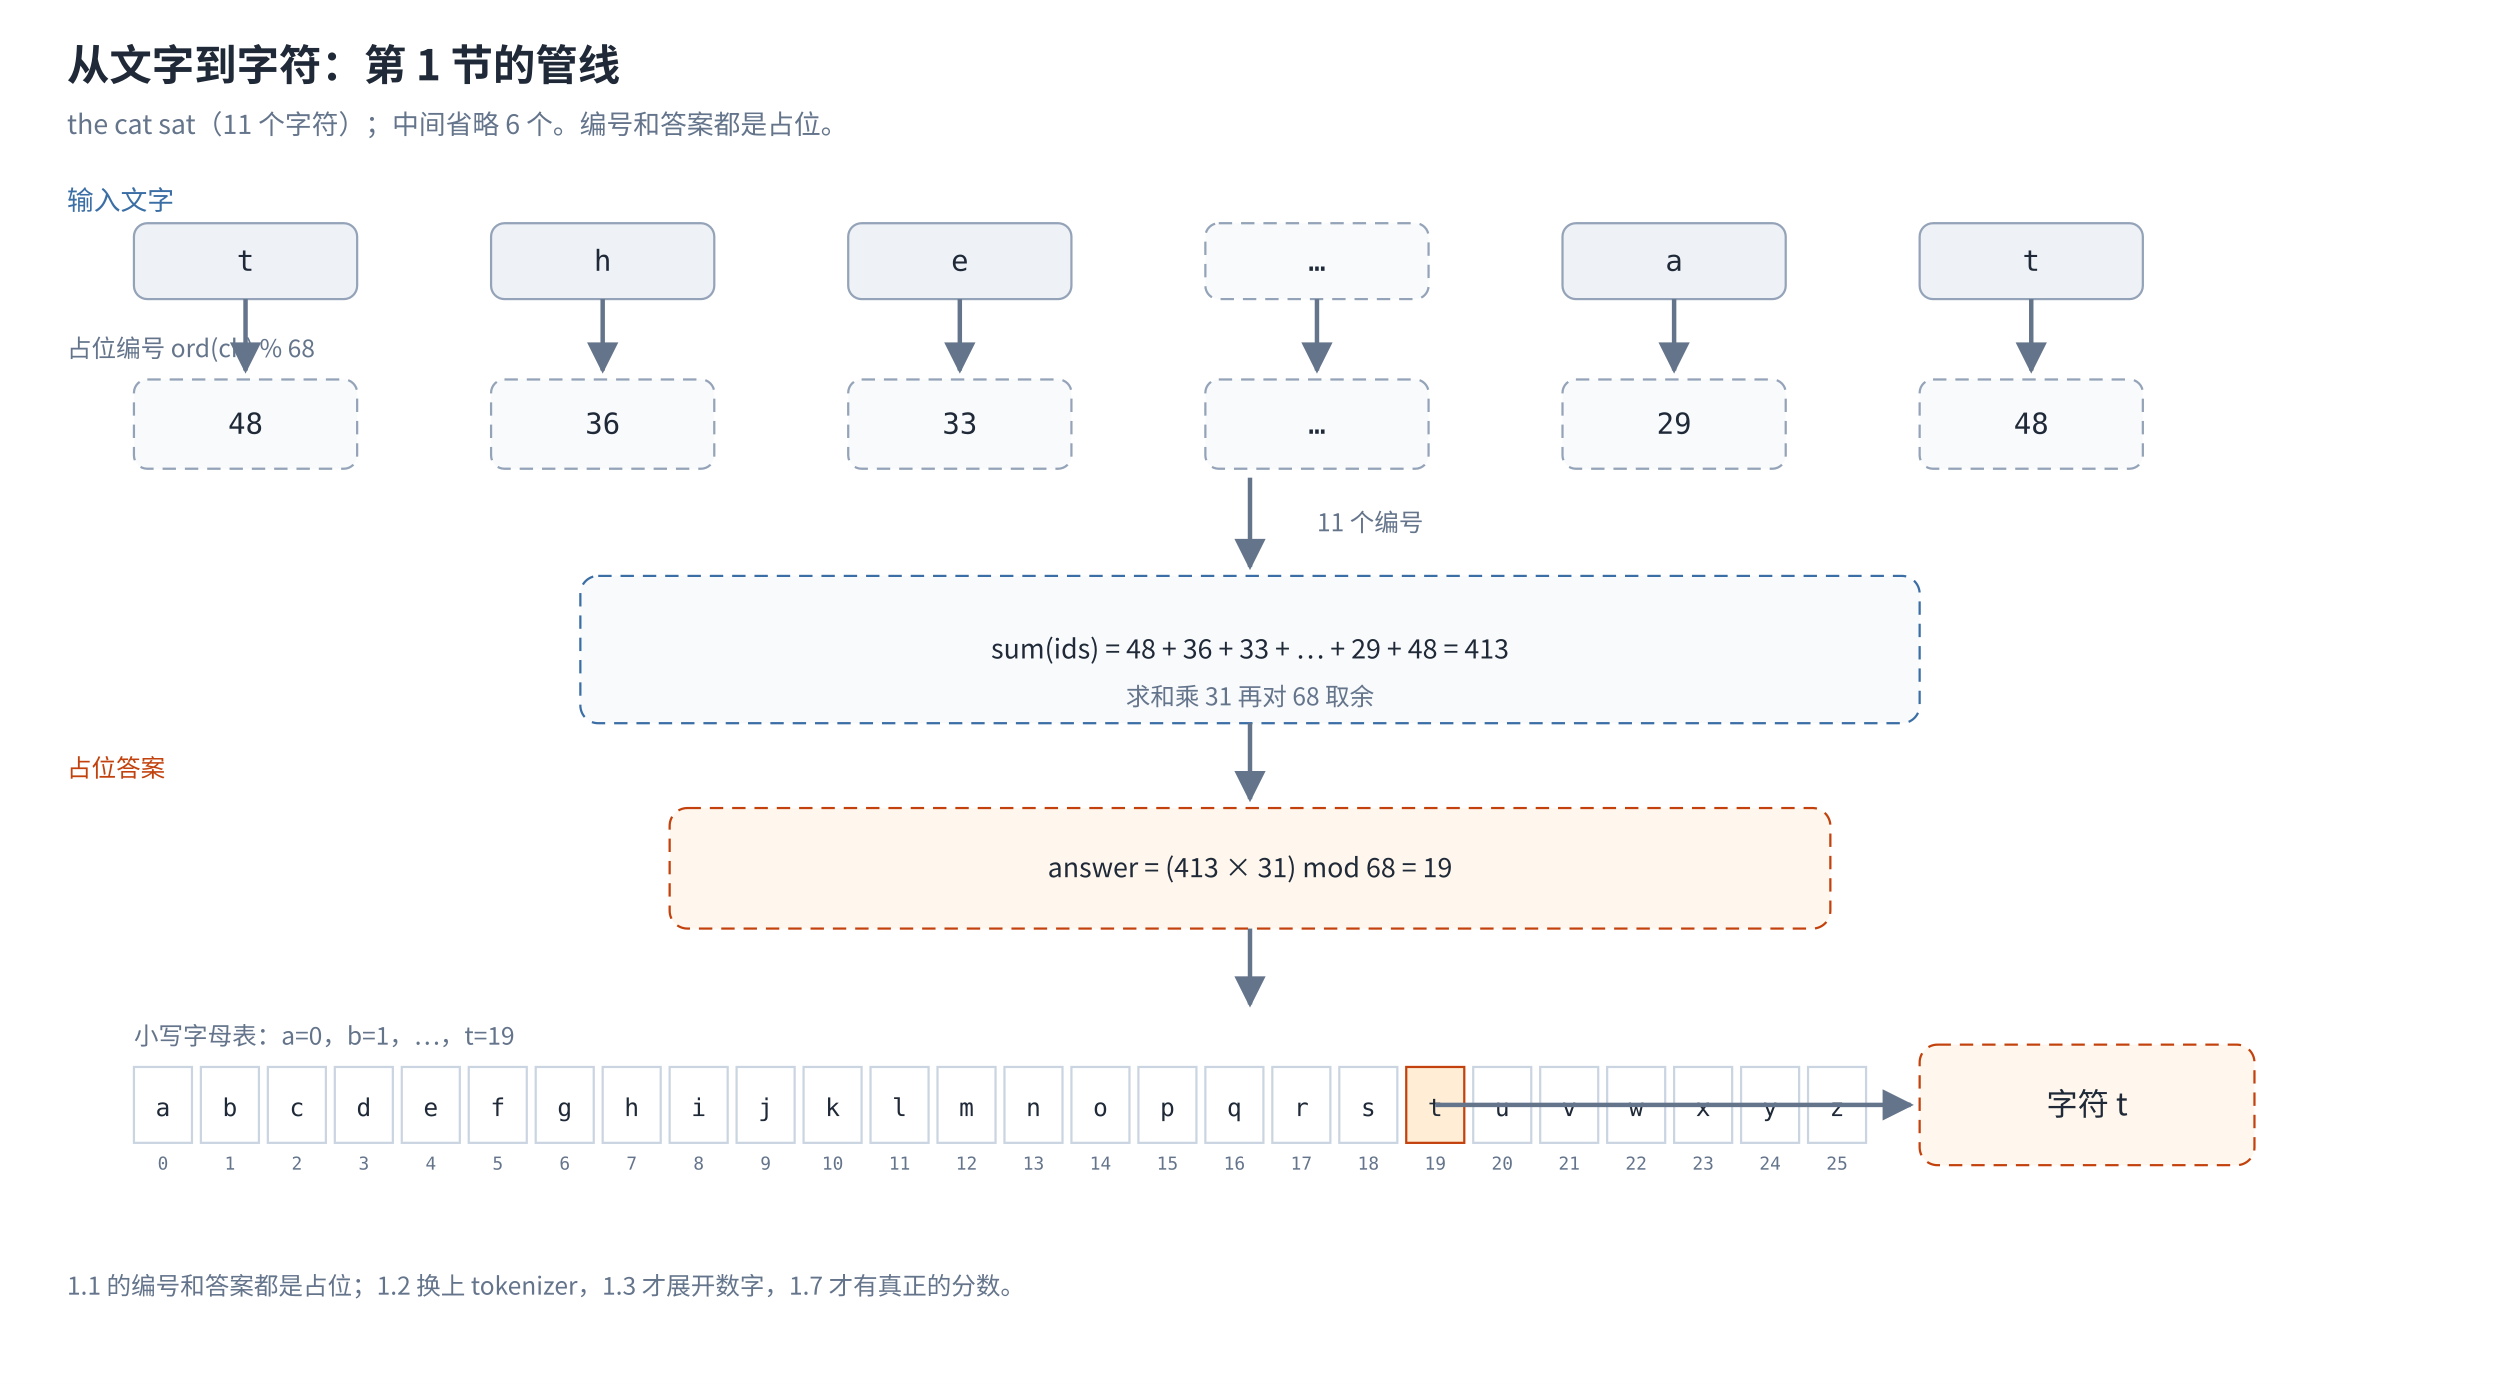
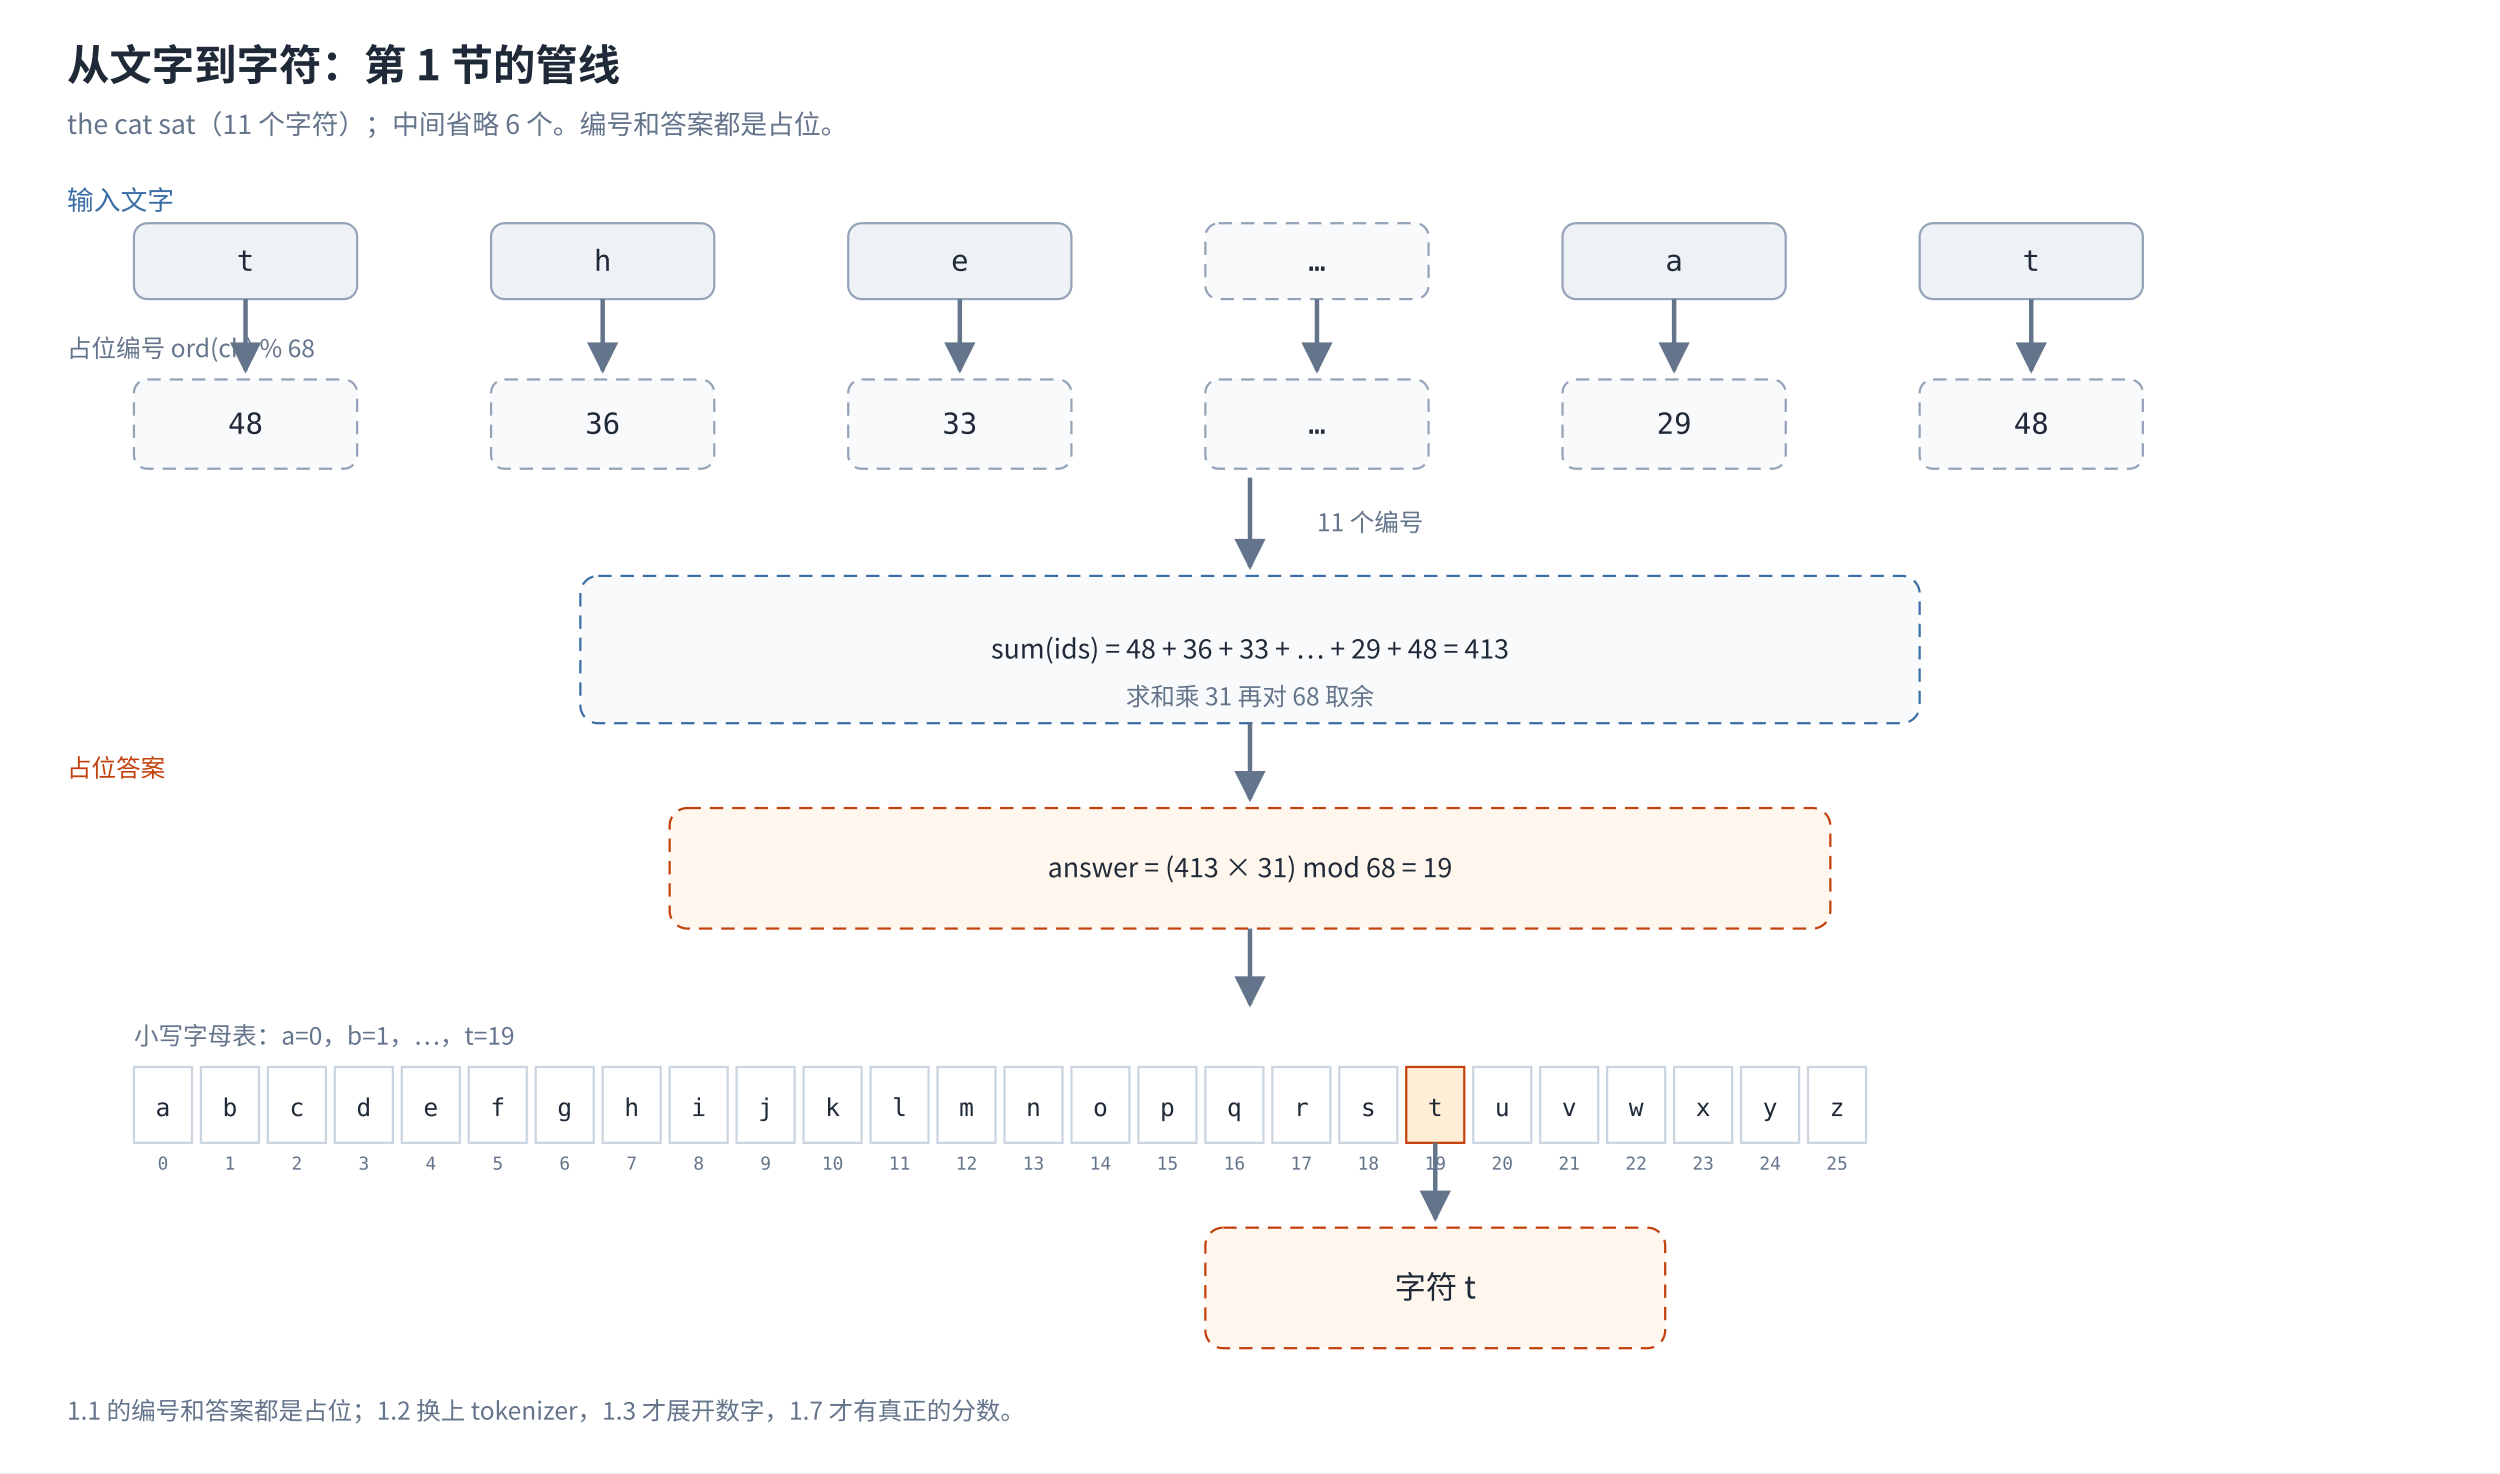
- <svg xmlns="http://www.w3.org/2000/svg" viewBox="0 0 1120 620" role="img" aria-labelledby="title desc">
-   <rect width="1120" height="620" fill="#ffffff" />
+ <svg xmlns="http://www.w3.org/2000/svg" viewBox="0 0 1120 660" role="img" aria-labelledby="title desc">
+   <rect width="1120" height="660" fill="#ffffff" />
  <text x="30" y="36" font-family="system-ui, 'Noto Sans CJK SC', sans-serif" font-size="19" font-weight="600" fill="#1f2937">从文字到字符：第 1 节的管线</text>
  <text x="30" y="60" font-family="system-ui, 'Noto Sans CJK SC', sans-serif" font-size="12" fill="#64748b">the cat sat（11 个字符）；中间省略 6 个。编号和答案都是占位。</text>
  <text x="30" y="94" font-family="system-ui, 'Noto Sans CJK SC', sans-serif" font-size="12" fill="#3b6ea5">输入文字</text>
  <rect x="60" y="100" width="100" height="34" rx="6" fill="#eef2f7" stroke="#94a3b8" />
  <text x="110.0" y="121.333" text-anchor="middle" font-family="ui-monospace, monospace" font-size="13" fill="#1f2937">t</text>
  <line x1="110" y1="134" x2="110" y2="166" stroke="#64748b" stroke-width="2" marker-end="url(#arrow)" />
  <rect x="60" y="170" width="100" height="40" rx="6" fill="#f8fafc" stroke="#94a3b8" stroke-dasharray="6 4" />
  <text x="110.0" y="194.333" text-anchor="middle" font-family="ui-monospace, monospace" font-size="13" fill="#1f2937">48</text>
  <rect x="220" y="100" width="100" height="34" rx="6" fill="#eef2f7" stroke="#94a3b8" />
  <text x="270.0" y="121.333" text-anchor="middle" font-family="ui-monospace, monospace" font-size="13" fill="#1f2937">h</text>
  <line x1="270" y1="134" x2="270" y2="166" stroke="#64748b" stroke-width="2" marker-end="url(#arrow)" />
  <rect x="220" y="170" width="100" height="40" rx="6" fill="#f8fafc" stroke="#94a3b8" stroke-dasharray="6 4" />
  <text x="270.0" y="194.333" text-anchor="middle" font-family="ui-monospace, monospace" font-size="13" fill="#1f2937">36</text>
  <rect x="380" y="100" width="100" height="34" rx="6" fill="#eef2f7" stroke="#94a3b8" />
  <text x="430.0" y="121.333" text-anchor="middle" font-family="ui-monospace, monospace" font-size="13" fill="#1f2937">e</text>
  <line x1="430" y1="134" x2="430" y2="166" stroke="#64748b" stroke-width="2" marker-end="url(#arrow)" />
  <rect x="380" y="170" width="100" height="40" rx="6" fill="#f8fafc" stroke="#94a3b8" stroke-dasharray="6 4" />
  <text x="430.0" y="194.333" text-anchor="middle" font-family="ui-monospace, monospace" font-size="13" fill="#1f2937">33</text>
  <rect x="540" y="100" width="100" height="34" rx="6" fill="#f8fafc" stroke="#94a3b8" stroke-dasharray="6 4" />
  <text x="590.0" y="121.333" text-anchor="middle" font-family="ui-monospace, monospace" font-size="13" fill="#1f2937">…</text>
  <line x1="590" y1="134" x2="590" y2="166" stroke="#64748b" stroke-width="2" marker-end="url(#arrow)" />
  <rect x="540" y="170" width="100" height="40" rx="6" fill="#f8fafc" stroke="#94a3b8" stroke-dasharray="6 4" />
  <text x="590.0" y="194.333" text-anchor="middle" font-family="ui-monospace, monospace" font-size="13" fill="#1f2937">…</text>
  <rect x="700" y="100" width="100" height="34" rx="6" fill="#eef2f7" stroke="#94a3b8" />
  <text x="750.0" y="121.333" text-anchor="middle" font-family="ui-monospace, monospace" font-size="13" fill="#1f2937">a</text>
  <line x1="750" y1="134" x2="750" y2="166" stroke="#64748b" stroke-width="2" marker-end="url(#arrow)" />
  <rect x="700" y="170" width="100" height="40" rx="6" fill="#f8fafc" stroke="#94a3b8" stroke-dasharray="6 4" />
  <text x="750.0" y="194.333" text-anchor="middle" font-family="ui-monospace, monospace" font-size="13" fill="#1f2937">29</text>
  <rect x="860" y="100" width="100" height="34" rx="6" fill="#eef2f7" stroke="#94a3b8" />
  <text x="910.0" y="121.333" text-anchor="middle" font-family="ui-monospace, monospace" font-size="13" fill="#1f2937">t</text>
  <line x1="910" y1="134" x2="910" y2="166" stroke="#64748b" stroke-width="2" marker-end="url(#arrow)" />
  <rect x="860" y="170" width="100" height="40" rx="6" fill="#f8fafc" stroke="#94a3b8" stroke-dasharray="6 4" />
  <text x="910.0" y="194.333" text-anchor="middle" font-family="ui-monospace, monospace" font-size="13" fill="#1f2937">48</text>
  <text x="30" y="160" font-family="system-ui, 'Noto Sans CJK SC', sans-serif" font-size="11" fill="#64748b">占位编号 ord(ch) % 68</text>
  <text x="590" y="238" font-family="system-ui, 'Noto Sans CJK SC', sans-serif" font-size="11" fill="#64748b">11 个编号</text>
  <line x1="560" y1="214" x2="560" y2="254" stroke="#64748b" stroke-width="2" marker-end="url(#arrow)" />
  <rect x="260" y="258" width="600" height="66" rx="8" fill="#f8fafc" stroke="#3b6ea5" stroke-dasharray="6 4" />
  <text x="560.0" y="295.0" text-anchor="middle" font-family="system-ui, 'Noto Sans CJK SC', sans-serif" font-size="12" fill="#1f2937">sum(ids) = 48 + 36 + 33 + … + 29 + 48 = 413</text>
  <text x="560" y="316" text-anchor="middle" font-family="system-ui, 'Noto Sans CJK SC', sans-serif" font-size="11" fill="#64748b">求和乘 31 再对 68 取余</text>
  <line x1="560" y1="324" x2="560" y2="358" stroke="#64748b" stroke-width="2" marker-end="url(#arrow)" />
  <rect x="300" y="362" width="520" height="54" rx="8" fill="#fff7ed" stroke="#c2410c" stroke-dasharray="6 4" />
  <text x="560.0" y="393.0" text-anchor="middle" font-family="system-ui, 'Noto Sans CJK SC', sans-serif" font-size="12" fill="#1f2937">answer = (413 × 31) mod 68 = 19</text>
  <text x="30" y="348" font-family="system-ui, 'Noto Sans CJK SC', sans-serif" font-size="11" fill="#c2410c">占位答案</text>
  <line x1="560" y1="416" x2="560" y2="450" stroke="#64748b" stroke-width="2" marker-end="url(#arrow)" />
  <text x="60" y="468" font-family="system-ui, 'Noto Sans CJK SC', sans-serif" font-size="11" fill="#64748b">小写字母表：a=0，b=1，…，t=19</text>
  <rect x="60" y="478" width="26" height="34" fill="#ffffff" stroke="#cbd5e1" />
  <text x="73" y="500" text-anchor="middle" font-family="ui-monospace, monospace" font-size="11" fill="#1f2937">a</text>
  <text x="73" y="524" text-anchor="middle" font-family="ui-monospace, monospace" font-size="8" fill="#64748b">0</text>
  <rect x="90" y="478" width="26" height="34" fill="#ffffff" stroke="#cbd5e1" />
  <text x="103" y="500" text-anchor="middle" font-family="ui-monospace, monospace" font-size="11" fill="#1f2937">b</text>
  <text x="103" y="524" text-anchor="middle" font-family="ui-monospace, monospace" font-size="8" fill="#64748b">1</text>
  <rect x="120" y="478" width="26" height="34" fill="#ffffff" stroke="#cbd5e1" />
  <text x="133" y="500" text-anchor="middle" font-family="ui-monospace, monospace" font-size="11" fill="#1f2937">c</text>
  <text x="133" y="524" text-anchor="middle" font-family="ui-monospace, monospace" font-size="8" fill="#64748b">2</text>
  <rect x="150" y="478" width="26" height="34" fill="#ffffff" stroke="#cbd5e1" />
  <text x="163" y="500" text-anchor="middle" font-family="ui-monospace, monospace" font-size="11" fill="#1f2937">d</text>
  <text x="163" y="524" text-anchor="middle" font-family="ui-monospace, monospace" font-size="8" fill="#64748b">3</text>
  <rect x="180" y="478" width="26" height="34" fill="#ffffff" stroke="#cbd5e1" />
  <text x="193" y="500" text-anchor="middle" font-family="ui-monospace, monospace" font-size="11" fill="#1f2937">e</text>
  <text x="193" y="524" text-anchor="middle" font-family="ui-monospace, monospace" font-size="8" fill="#64748b">4</text>
  <rect x="210" y="478" width="26" height="34" fill="#ffffff" stroke="#cbd5e1" />
  <text x="223" y="500" text-anchor="middle" font-family="ui-monospace, monospace" font-size="11" fill="#1f2937">f</text>
  <text x="223" y="524" text-anchor="middle" font-family="ui-monospace, monospace" font-size="8" fill="#64748b">5</text>
  <rect x="240" y="478" width="26" height="34" fill="#ffffff" stroke="#cbd5e1" />
  <text x="253" y="500" text-anchor="middle" font-family="ui-monospace, monospace" font-size="11" fill="#1f2937">g</text>
  <text x="253" y="524" text-anchor="middle" font-family="ui-monospace, monospace" font-size="8" fill="#64748b">6</text>
  <rect x="270" y="478" width="26" height="34" fill="#ffffff" stroke="#cbd5e1" />
  <text x="283" y="500" text-anchor="middle" font-family="ui-monospace, monospace" font-size="11" fill="#1f2937">h</text>
  <text x="283" y="524" text-anchor="middle" font-family="ui-monospace, monospace" font-size="8" fill="#64748b">7</text>
  <rect x="300" y="478" width="26" height="34" fill="#ffffff" stroke="#cbd5e1" />
  <text x="313" y="500" text-anchor="middle" font-family="ui-monospace, monospace" font-size="11" fill="#1f2937">i</text>
  <text x="313" y="524" text-anchor="middle" font-family="ui-monospace, monospace" font-size="8" fill="#64748b">8</text>
  <rect x="330" y="478" width="26" height="34" fill="#ffffff" stroke="#cbd5e1" />
  <text x="343" y="500" text-anchor="middle" font-family="ui-monospace, monospace" font-size="11" fill="#1f2937">j</text>
  <text x="343" y="524" text-anchor="middle" font-family="ui-monospace, monospace" font-size="8" fill="#64748b">9</text>
  <rect x="360" y="478" width="26" height="34" fill="#ffffff" stroke="#cbd5e1" />
  <text x="373" y="500" text-anchor="middle" font-family="ui-monospace, monospace" font-size="11" fill="#1f2937">k</text>
  <text x="373" y="524" text-anchor="middle" font-family="ui-monospace, monospace" font-size="8" fill="#64748b">10</text>
  <rect x="390" y="478" width="26" height="34" fill="#ffffff" stroke="#cbd5e1" />
  <text x="403" y="500" text-anchor="middle" font-family="ui-monospace, monospace" font-size="11" fill="#1f2937">l</text>
  <text x="403" y="524" text-anchor="middle" font-family="ui-monospace, monospace" font-size="8" fill="#64748b">11</text>
  <rect x="420" y="478" width="26" height="34" fill="#ffffff" stroke="#cbd5e1" />
  <text x="433" y="500" text-anchor="middle" font-family="ui-monospace, monospace" font-size="11" fill="#1f2937">m</text>
  <text x="433" y="524" text-anchor="middle" font-family="ui-monospace, monospace" font-size="8" fill="#64748b">12</text>
  <rect x="450" y="478" width="26" height="34" fill="#ffffff" stroke="#cbd5e1" />
  <text x="463" y="500" text-anchor="middle" font-family="ui-monospace, monospace" font-size="11" fill="#1f2937">n</text>
  <text x="463" y="524" text-anchor="middle" font-family="ui-monospace, monospace" font-size="8" fill="#64748b">13</text>
  <rect x="480" y="478" width="26" height="34" fill="#ffffff" stroke="#cbd5e1" />
  <text x="493" y="500" text-anchor="middle" font-family="ui-monospace, monospace" font-size="11" fill="#1f2937">o</text>
  <text x="493" y="524" text-anchor="middle" font-family="ui-monospace, monospace" font-size="8" fill="#64748b">14</text>
  <rect x="510" y="478" width="26" height="34" fill="#ffffff" stroke="#cbd5e1" />
  <text x="523" y="500" text-anchor="middle" font-family="ui-monospace, monospace" font-size="11" fill="#1f2937">p</text>
  <text x="523" y="524" text-anchor="middle" font-family="ui-monospace, monospace" font-size="8" fill="#64748b">15</text>
  <rect x="540" y="478" width="26" height="34" fill="#ffffff" stroke="#cbd5e1" />
  <text x="553" y="500" text-anchor="middle" font-family="ui-monospace, monospace" font-size="11" fill="#1f2937">q</text>
  <text x="553" y="524" text-anchor="middle" font-family="ui-monospace, monospace" font-size="8" fill="#64748b">16</text>
  <rect x="570" y="478" width="26" height="34" fill="#ffffff" stroke="#cbd5e1" />
  <text x="583" y="500" text-anchor="middle" font-family="ui-monospace, monospace" font-size="11" fill="#1f2937">r</text>
  <text x="583" y="524" text-anchor="middle" font-family="ui-monospace, monospace" font-size="8" fill="#64748b">17</text>
  <rect x="600" y="478" width="26" height="34" fill="#ffffff" stroke="#cbd5e1" />
  <text x="613" y="500" text-anchor="middle" font-family="ui-monospace, monospace" font-size="11" fill="#1f2937">s</text>
  <text x="613" y="524" text-anchor="middle" font-family="ui-monospace, monospace" font-size="8" fill="#64748b">18</text>
  <rect x="630" y="478" width="26" height="34" fill="#ffedd5" stroke="#c2410c" />
  <text x="643" y="500" text-anchor="middle" font-family="ui-monospace, monospace" font-size="11" fill="#1f2937">t</text>
  <text x="643" y="524" text-anchor="middle" font-family="ui-monospace, monospace" font-size="8" fill="#64748b">19</text>
  <rect x="660" y="478" width="26" height="34" fill="#ffffff" stroke="#cbd5e1" />
  <text x="673" y="500" text-anchor="middle" font-family="ui-monospace, monospace" font-size="11" fill="#1f2937">u</text>
  <text x="673" y="524" text-anchor="middle" font-family="ui-monospace, monospace" font-size="8" fill="#64748b">20</text>
  <rect x="690" y="478" width="26" height="34" fill="#ffffff" stroke="#cbd5e1" />
  <text x="703" y="500" text-anchor="middle" font-family="ui-monospace, monospace" font-size="11" fill="#1f2937">v</text>
  <text x="703" y="524" text-anchor="middle" font-family="ui-monospace, monospace" font-size="8" fill="#64748b">21</text>
  <rect x="720" y="478" width="26" height="34" fill="#ffffff" stroke="#cbd5e1" />
  <text x="733" y="500" text-anchor="middle" font-family="ui-monospace, monospace" font-size="11" fill="#1f2937">w</text>
  <text x="733" y="524" text-anchor="middle" font-family="ui-monospace, monospace" font-size="8" fill="#64748b">22</text>
  <rect x="750" y="478" width="26" height="34" fill="#ffffff" stroke="#cbd5e1" />
  <text x="763" y="500" text-anchor="middle" font-family="ui-monospace, monospace" font-size="11" fill="#1f2937">x</text>
  <text x="763" y="524" text-anchor="middle" font-family="ui-monospace, monospace" font-size="8" fill="#64748b">23</text>
  <rect x="780" y="478" width="26" height="34" fill="#ffffff" stroke="#cbd5e1" />
  <text x="793" y="500" text-anchor="middle" font-family="ui-monospace, monospace" font-size="11" fill="#1f2937">y</text>
  <text x="793" y="524" text-anchor="middle" font-family="ui-monospace, monospace" font-size="8" fill="#64748b">24</text>
  <rect x="810" y="478" width="26" height="34" fill="#ffffff" stroke="#cbd5e1" />
  <text x="823" y="500" text-anchor="middle" font-family="ui-monospace, monospace" font-size="11" fill="#1f2937">z</text>
  <text x="823" y="524" text-anchor="middle" font-family="ui-monospace, monospace" font-size="8" fill="#64748b">25</text>
-   <line x1="643" y1="495" x2="856" y2="495" stroke="#64748b" stroke-width="2" marker-end="url(#arrow)" />
-   <rect x="860" y="468" width="150" height="54" rx="8" fill="#fff7ed" stroke="#c2410c" stroke-dasharray="6 4" />
-   <text x="935.0" y="499.667" text-anchor="middle" font-family="system-ui, 'Noto Sans CJK SC', sans-serif" font-size="14" fill="#1f2937">字符 t</text>
-   <text x="30" y="580" font-family="system-ui, 'Noto Sans CJK SC', sans-serif" font-size="11" fill="#64748b">1.1 的编号和答案都是占位；1.2 换上 tokenizer，1.3 才展开数字，1.7 才有真正的分数。</text>
+   <line x1="643" y1="512" x2="643" y2="546" stroke="#64748b" stroke-width="2" marker-end="url(#arrow)" />
+   <rect x="540" y="550" width="206" height="54" rx="8" fill="#fff7ed" stroke="#c2410c" stroke-dasharray="6 4" />
+   <text x="643.0" y="581.667" text-anchor="middle" font-family="system-ui, 'Noto Sans CJK SC', sans-serif" font-size="14" fill="#1f2937">字符 t</text>
+   <text x="30" y="636" font-family="system-ui, 'Noto Sans CJK SC', sans-serif" font-size="11" fill="#64748b">1.1 的编号和答案都是占位；1.2 换上 tokenizer，1.3 才展开数字，1.7 才有真正的分数。</text>
  <defs>
    <marker id="arrow" viewBox="0 0 10 10" refX="9" refY="5" markerWidth="7" markerHeight="7" orient="auto-start-reverse">
      <path d="M 0 0 L 10 5 L 0 10 z" fill="#64748b" />
    </marker>
  </defs>
</svg>
